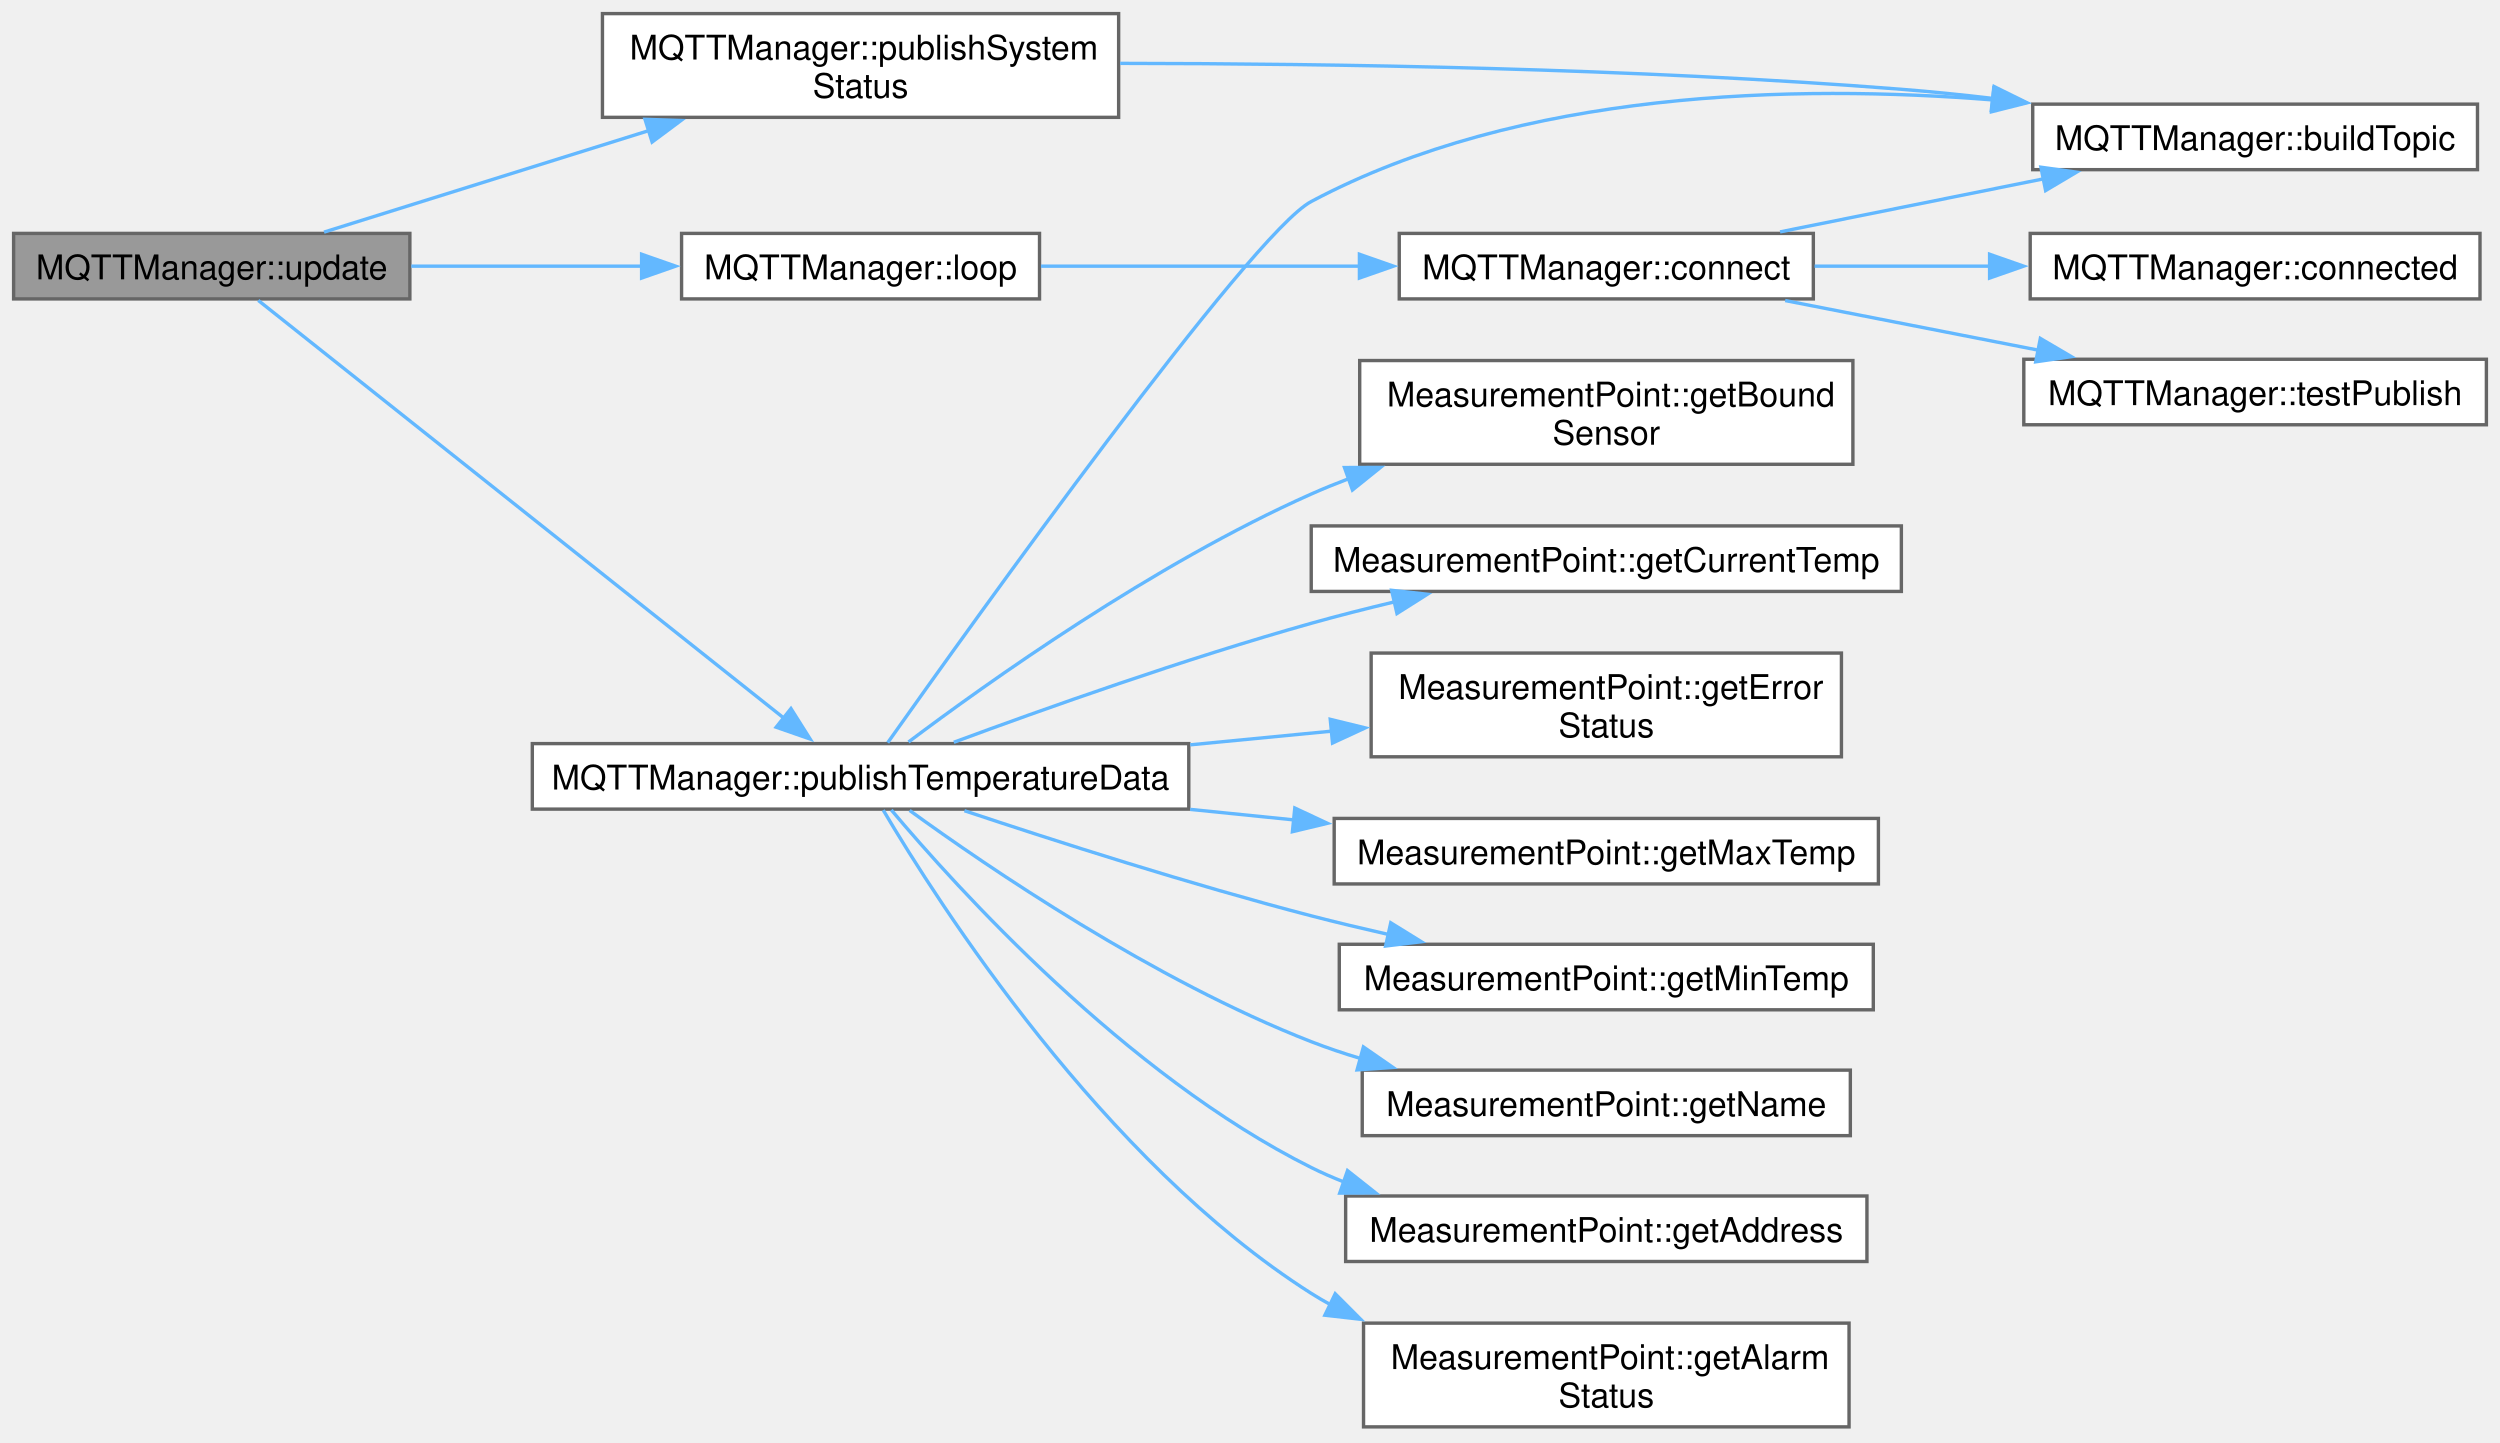
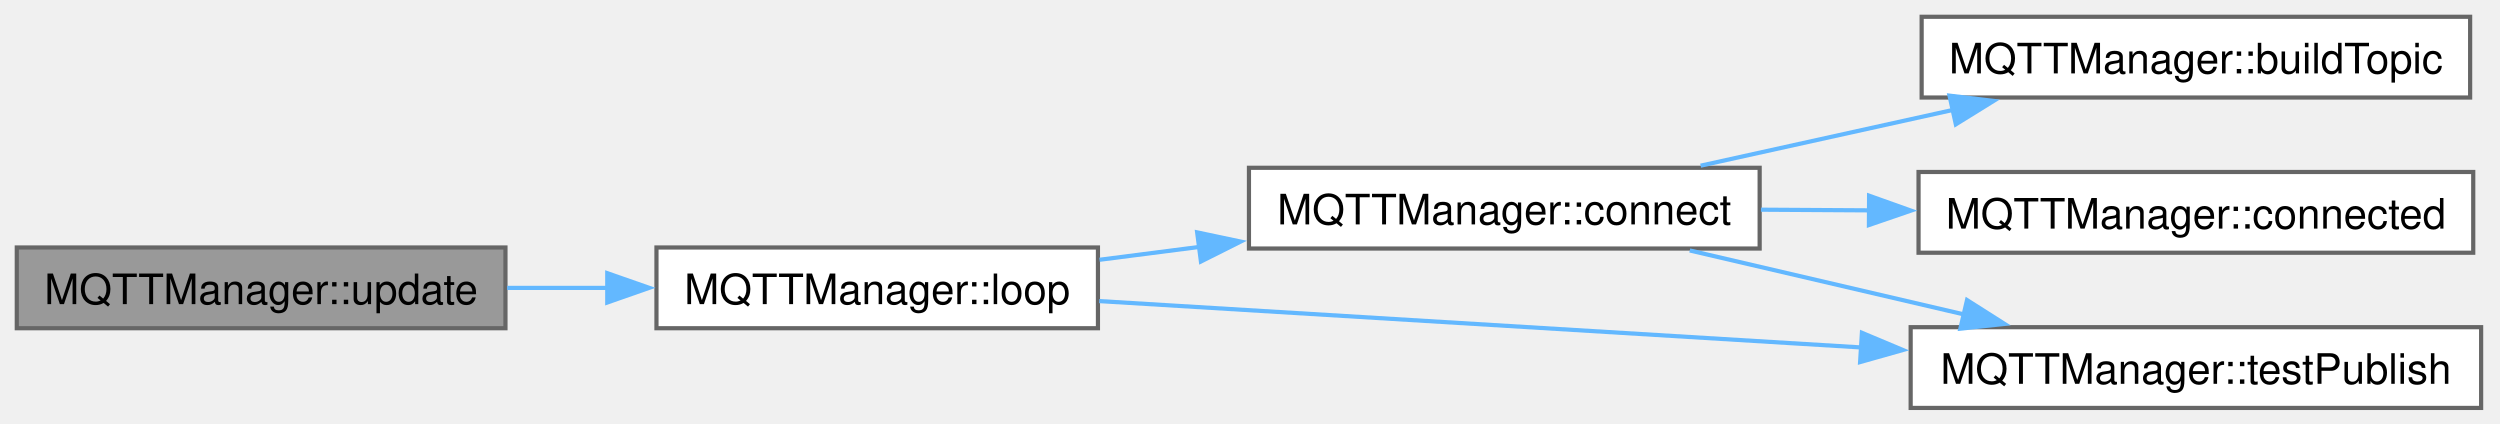
- <svg xmlns="http://www.w3.org/2000/svg" xmlns:xlink="http://www.w3.org/1999/xlink" width="735pt" height="424pt" viewBox="0.00 0.00 735.00 424.00">
-   <g id="graph0" class="graph" transform="scale(1 1) rotate(0) translate(4 419.5)">
+ <svg xmlns="http://www.w3.org/2000/svg" xmlns:xlink="http://www.w3.org/1999/xlink" width="596pt" height="101pt" viewBox="0.00 0.00 596.00 101.00">
+   <g id="graph0" class="graph" transform="scale(1 1) rotate(0) translate(4 97.25)">
    <g id="Node000001" class="node">
      <g id="a_Node000001">
        <a xlink:title="Main update function that handles connection and publishing.">
-           <polygon fill="#999999" stroke="#666666" points="116.5,-350.88 0,-350.88 0,-331.62 116.5,-331.62 116.5,-350.88" />
-           <text xml:space="preserve" text-anchor="middle" x="58.25" y="-337.38" font-family="Helvetica,sans-Serif" font-size="10.00">MQTTManager::update</text>
+           <polygon fill="#999999" stroke="#666666" points="116.5,-38.25 0,-38.25 0,-19 116.5,-19 116.5,-38.25" />
+           <text xml:space="preserve" text-anchor="middle" x="58.25" y="-24.75" font-family="Helvetica,sans-Serif" font-size="10.00">MQTTManager::update</text>
        </a>
      </g>
    </g>
    <g id="Node000002" class="node">
      <g id="a_Node000002">
        <a xlink:href="class_m_q_t_t_manager.html#a9266e647933501851b411b6d2a9a1f95" target="_top" xlink:title="Internal loop function for connection maintenance.">
-           <polygon fill="white" stroke="#666666" points="301.62,-350.88 196.38,-350.88 196.38,-331.62 301.62,-331.62 301.62,-350.88" />
-           <text xml:space="preserve" text-anchor="middle" x="249" y="-337.38" font-family="Helvetica,sans-Serif" font-size="10.00">MQTTManager::loop</text>
+           <polygon fill="white" stroke="#666666" points="257.75,-38.25 152.5,-38.25 152.5,-19 257.75,-19 257.75,-38.25" />
+           <text xml:space="preserve" text-anchor="middle" x="205.12" y="-24.75" font-family="Helvetica,sans-Serif" font-size="10.00">MQTTManager::loop</text>
        </a>
      </g>
    </g>
    <g id="edge1_Node000001_Node000002" class="edge">
      <g id="a_edge1_Node000001_Node000002">
        <a xlink:title=" ">
-           <path fill="none" stroke="#63b8ff" d="M116.91,-341.25C138.42,-341.25 162.94,-341.25 184.92,-341.25" />
-           <polygon fill="#63b8ff" stroke="#63b8ff" points="184.63,-344.75 194.63,-341.25 184.63,-337.75 184.63,-344.75" />
-         </a>
-       </g>
-     </g>
-     <g id="Node000007" class="node">
-       <g id="a_Node000007">
-         <a xlink:href="class_m_q_t_t_manager.html#a295b55db26948bad7c1849198cc6480e" target="_top" xlink:title="Publish system status.">
-           <polygon fill="white" stroke="#666666" points="324.88,-415.5 173.12,-415.5 173.12,-385 324.88,-385 324.88,-415.5" />
-           <text xml:space="preserve" text-anchor="start" x="181.12" y="-402" font-family="Helvetica,sans-Serif" font-size="10.00">MQTTManager::publishSystem</text>
-           <text xml:space="preserve" text-anchor="middle" x="249" y="-390.75" font-family="Helvetica,sans-Serif" font-size="10.00">Status</text>
-         </a>
-       </g>
-     </g>
-     <g id="edge6_Node000001_Node000007" class="edge">
-       <g id="a_edge6_Node000001_Node000007">
-         <a xlink:title=" ">
-           <path fill="none" stroke="#63b8ff" d="M91.27,-351.26C117.33,-359.4 154.88,-371.14 186.68,-381.08" />
-           <polygon fill="#63b8ff" stroke="#63b8ff" points="185.63,-384.42 196.22,-384.07 187.72,-377.74 185.63,-384.42" />
-         </a>
-       </g>
-     </g>
-     <g id="Node000008" class="node">
-       <g id="a_Node000008">
-         <a xlink:href="class_m_q_t_t_manager.html#abed500066c9485cb62ce17eb7c8ad197" target="_top" xlink:title="Publish temperature data.">
-           <polygon fill="white" stroke="#666666" points="345.5,-200.88 152.5,-200.88 152.5,-181.62 345.5,-181.62 345.5,-200.88" />
-           <text xml:space="preserve" text-anchor="middle" x="249" y="-187.38" font-family="Helvetica,sans-Serif" font-size="10.00">MQTTManager::publishTemperatureData</text>
-         </a>
-       </g>
-     </g>
-     <g id="edge8_Node000001_Node000008" class="edge">
-       <g id="a_edge8_Node000001_Node000008">
-         <a xlink:title=" ">
-           <path fill="none" stroke="#63b8ff" d="M71.93,-331.18C103.76,-305.88 187.33,-239.47 226.79,-208.11" />
-           <polygon fill="#63b8ff" stroke="#63b8ff" points="228.54,-211.18 234.19,-202.22 224.19,-205.7 228.54,-211.18" />
+           <path fill="none" stroke="#63b8ff" d="M116.92,-28.62C124.77,-28.62 132.86,-28.62 140.8,-28.62" />
+           <polygon fill="#63b8ff" stroke="#63b8ff" points="140.77,-32.13 150.77,-28.63 140.77,-25.13 140.77,-32.13" />
        </a>
      </g>
    </g>
    <g id="Node000003" class="node">
      <g id="a_Node000003">
        <a xlink:href="class_m_q_t_t_manager.html#a76a2bc2516afb2e3aa07b847f32f611e" target="_top" xlink:title="Connect to MQTT broker.">
-           <polygon fill="white" stroke="#666666" points="529.12,-350.88 407.38,-350.88 407.38,-331.62 529.12,-331.62 529.12,-350.88" />
-           <text xml:space="preserve" text-anchor="middle" x="468.25" y="-337.38" font-family="Helvetica,sans-Serif" font-size="10.00">MQTTManager::connect</text>
+           <polygon fill="white" stroke="#666666" points="415.5,-57.25 293.75,-57.25 293.75,-38 415.5,-38 415.5,-57.25" />
+           <text xml:space="preserve" text-anchor="middle" x="354.62" y="-43.75" font-family="Helvetica,sans-Serif" font-size="10.00">MQTTManager::connect</text>
        </a>
      </g>
    </g>
    <g id="edge2_Node000002_Node000003" class="edge">
      <g id="a_edge2_Node000002_Node000003">
        <a xlink:title=" ">
-           <path fill="none" stroke="#63b8ff" d="M302.04,-341.25C330.09,-341.25 365.12,-341.25 395.7,-341.25" />
-           <polygon fill="#63b8ff" stroke="#63b8ff" points="395.67,-344.75 405.67,-341.25 395.67,-337.75 395.67,-344.75" />
+           <path fill="none" stroke="#63b8ff" d="M258.13,-35.32C265.85,-36.32 273.92,-37.36 281.96,-38.39" />
+           <polygon fill="#63b8ff" stroke="#63b8ff" points="281.4,-41.85 291.77,-39.66 282.3,-34.91 281.4,-41.85" />
+         </a>
+       </g>
+     </g>
+     <g id="Node000006" class="node">
+       <g id="a_Node000006">
+         <a xlink:href="class_m_q_t_t_manager.html#a6d04009ffe15591e5faf9589e05787e0" target="_top" xlink:title="Test publish to configured test topic.">
+           <polygon fill="white" stroke="#666666" points="587.5,-19.25 451.5,-19.25 451.5,0 587.5,0 587.5,-19.25" />
+           <text xml:space="preserve" text-anchor="middle" x="519.5" y="-5.75" font-family="Helvetica,sans-Serif" font-size="10.00">MQTTManager::testPublish</text>
+         </a>
+       </g>
+     </g>
+     <g id="edge6_Node000002_Node000006" class="edge">
+       <g id="a_edge6_Node000002_Node000006">
+         <a xlink:title=" ">
+           <path fill="none" stroke="#63b8ff" d="M258.06,-25.47C307.56,-22.46 382.78,-17.88 439.67,-14.42" />
+           <polygon fill="#63b8ff" stroke="#63b8ff" points="439.88,-17.91 449.65,-13.81 439.45,-10.93 439.88,-17.91" />
        </a>
      </g>
    </g>
    <g id="Node000004" class="node">
      <g id="a_Node000004">
        <a xlink:href="class_m_q_t_t_manager.html#a542f100738a605efbd30b788835efd1d" target="_top" xlink:title="Build topic string based on configuration.">
-           <polygon fill="white" stroke="#666666" points="724.38,-388.88 593.62,-388.88 593.62,-369.62 724.38,-369.62 724.38,-388.88" />
-           <text xml:space="preserve" text-anchor="middle" x="659" y="-375.38" font-family="Helvetica,sans-Serif" font-size="10.00">MQTTManager::buildTopic</text>
+           <polygon fill="white" stroke="#666666" points="584.88,-93.25 454.12,-93.25 454.12,-74 584.88,-74 584.88,-93.25" />
+           <text xml:space="preserve" text-anchor="middle" x="519.5" y="-79.75" font-family="Helvetica,sans-Serif" font-size="10.00">MQTTManager::buildTopic</text>
        </a>
      </g>
    </g>
    <g id="edge3_Node000003_Node000004" class="edge">
      <g id="a_edge3_Node000003_Node000004">
        <a xlink:title=" ">
-           <path fill="none" stroke="#63b8ff" d="M519.34,-351.33C543.11,-356.12 571.73,-361.88 596.78,-366.92" />
-           <polygon fill="#63b8ff" stroke="#63b8ff" points="596.03,-370.34 606.52,-368.89 597.41,-363.48 596.03,-370.34" />
+           <path fill="none" stroke="#63b8ff" d="M401.43,-57.75C420.16,-61.89 442.02,-66.72 461.74,-71.08" />
+           <polygon fill="#63b8ff" stroke="#63b8ff" points="460.76,-74.45 471.28,-73.19 462.27,-67.61 460.76,-74.45" />
        </a>
      </g>
    </g>
    <g id="Node000005" class="node">
      <g id="a_Node000005">
        <a xlink:href="class_m_q_t_t_manager.html#ae409088b01e23cd804d8ad1ae21ac23f" target="_top" xlink:title=" ">
-           <polygon fill="white" stroke="#666666" points="725.12,-350.88 592.88,-350.88 592.88,-331.62 725.12,-331.62 725.12,-350.88" />
-           <text xml:space="preserve" text-anchor="middle" x="659" y="-337.38" font-family="Helvetica,sans-Serif" font-size="10.00">MQTTManager::connected</text>
+           <polygon fill="white" stroke="#666666" points="585.62,-56.25 453.38,-56.25 453.38,-37 585.62,-37 585.62,-56.25" />
+           <text xml:space="preserve" text-anchor="middle" x="519.5" y="-42.75" font-family="Helvetica,sans-Serif" font-size="10.00">MQTTManager::connected</text>
        </a>
      </g>
    </g>
    <g id="edge4_Node000003_Node000005" class="edge">
      <g id="a_edge4_Node000003_Node000005">
        <a xlink:title=" ">
-           <path fill="none" stroke="#63b8ff" d="M529.49,-341.25C545.95,-341.25 564.01,-341.25 581.26,-341.25" />
-           <polygon fill="#63b8ff" stroke="#63b8ff" points="580.94,-344.75 590.94,-341.25 580.94,-337.75 580.94,-344.75" />
-         </a>
-       </g>
-     </g>
-     <g id="Node000006" class="node">
-       <g id="a_Node000006">
-         <a xlink:href="class_m_q_t_t_manager.html#a6d04009ffe15591e5faf9589e05787e0" target="_top" xlink:title="Test publish to configured test topic.">
-           <polygon fill="white" stroke="#666666" points="727,-313.88 591,-313.88 591,-294.62 727,-294.62 727,-313.88" />
-           <text xml:space="preserve" text-anchor="middle" x="659" y="-300.38" font-family="Helvetica,sans-Serif" font-size="10.00">MQTTManager::testPublish</text>
+           <path fill="none" stroke="#63b8ff" d="M415.81,-47.26C424.25,-47.2 433.02,-47.15 441.72,-47.1" />
+           <polygon fill="#63b8ff" stroke="#63b8ff" points="441.59,-50.6 451.57,-47.04 441.55,-43.6 441.59,-50.6" />
        </a>
      </g>
    </g>
    <g id="edge5_Node000003_Node000006" class="edge">
      <g id="a_edge5_Node000003_Node000006">
        <a xlink:title=" ">
-           <path fill="none" stroke="#63b8ff" d="M520.83,-331.14C543.82,-326.63 571.11,-321.28 595.27,-316.55" />
-           <polygon fill="#63b8ff" stroke="#63b8ff" points="595.86,-320 605,-314.64 594.51,-313.13 595.86,-320" />
-         </a>
-       </g>
-     </g>
-     <g id="edge7_Node000007_Node000004" class="edge">
-       <g id="a_edge7_Node000007_Node000004">
-         <a xlink:title=" ">
-           <path fill="none" stroke="#63b8ff" d="M325.32,-400.87C387.13,-400.81 476.86,-399.44 555,-393.25 563.73,-392.56 572.85,-391.63 581.9,-390.57" />
-           <polygon fill="#63b8ff" stroke="#63b8ff" points="582.28,-394.05 591.78,-389.36 581.43,-387.1 582.28,-394.05" />
-         </a>
-       </g>
-     </g>
-     <g id="edge9_Node000008_Node000004" class="edge">
-       <g id="a_edge9_Node000008_Node000004">
-         <a xlink:title=" ">
-           <path fill="none" stroke="#63b8ff" d="M256.99,-201.16C281.59,-235.93 363.7,-350.77 381.5,-360.25 443.12,-393.05 523.7,-394.77 581.96,-390.11" />
-           <polygon fill="#63b8ff" stroke="#63b8ff" points="582.15,-393.61 591.8,-389.24 581.52,-386.64 582.15,-393.61" />
-         </a>
-       </g>
-     </g>
-     <g id="Node000009" class="node">
-       <g id="a_Node000009">
-         <a xlink:href="class_measurement_point.html#a7b74a18d86e0e545264a774aa2c31cad" target="_top" xlink:title="Get measurement point address.">
-           <polygon fill="white" stroke="#666666" points="544.88,-67.88 391.62,-67.88 391.62,-48.62 544.88,-48.62 544.88,-67.88" />
-           <text xml:space="preserve" text-anchor="middle" x="468.25" y="-54.38" font-family="Helvetica,sans-Serif" font-size="10.00">MeasurementPoint::getAddress</text>
-         </a>
-       </g>
-     </g>
-     <g id="edge10_Node000008_Node000009" class="edge">
-       <g id="a_edge10_Node000008_Node000009">
-         <a xlink:title=" ">
-           <path fill="none" stroke="#63b8ff" d="M258.05,-181.37C276.99,-158.84 326.95,-103.46 381.5,-76.25 384.6,-74.7 387.82,-73.29 391.13,-72" />
-           <polygon fill="#63b8ff" stroke="#63b8ff" points="392.17,-75.34 400.47,-68.77 389.88,-68.73 392.17,-75.34" />
-         </a>
-       </g>
-     </g>
-     <g id="Node000010" class="node">
-       <g id="a_Node000010">
-         <a xlink:href="class_measurement_point.html#a1421d744f7982e528a579da02adb1919" target="_top" xlink:title="Get alarm status bits.">
-           <polygon fill="white" stroke="#666666" points="539.62,-30.5 396.88,-30.5 396.88,0 539.62,0 539.62,-30.5" />
-           <text xml:space="preserve" text-anchor="start" x="404.88" y="-17" font-family="Helvetica,sans-Serif" font-size="10.00">MeasurementPoint::getAlarm</text>
-           <text xml:space="preserve" text-anchor="middle" x="468.25" y="-5.75" font-family="Helvetica,sans-Serif" font-size="10.00">Status</text>
-         </a>
-       </g>
-     </g>
-     <g id="edge11_Node000008_Node000010" class="edge">
-       <g id="a_edge11_Node000008_Node000010">
-         <a xlink:title=" ">
-           <path fill="none" stroke="#63b8ff" d="M255.67,-181.32C271.71,-154.17 320.21,-78.12 381.5,-39.25 383.36,-38.07 385.28,-36.95 387.24,-35.88" />
-           <polygon fill="#63b8ff" stroke="#63b8ff" points="388.55,-39.13 396.04,-31.63 385.51,-32.83 388.55,-39.13" />
-         </a>
-       </g>
-     </g>
-     <g id="Node000011" class="node">
-       <g id="a_Node000011">
-         <a xlink:href="class_measurement_point.html#a81c7ae93a9314344967d0f31c6fefe2f" target="_top" xlink:title="Get pointer to bound sensor.">
-           <polygon fill="white" stroke="#666666" points="540.75,-313.5 395.75,-313.5 395.75,-283 540.75,-283 540.75,-313.5" />
-           <text xml:space="preserve" text-anchor="start" x="403.75" y="-300" font-family="Helvetica,sans-Serif" font-size="10.00">MeasurementPoint::getBound</text>
-           <text xml:space="preserve" text-anchor="middle" x="468.25" y="-288.75" font-family="Helvetica,sans-Serif" font-size="10.00">Sensor</text>
-         </a>
-       </g>
-     </g>
-     <g id="edge12_Node000008_Node000011" class="edge">
-       <g id="a_edge12_Node000008_Node000011">
-         <a xlink:title=" ">
-           <path fill="none" stroke="#63b8ff" d="M263.09,-201.35C285.94,-218.54 335.11,-253.65 381.5,-274.25 385.07,-275.84 388.77,-277.34 392.54,-278.77" />
-           <polygon fill="#63b8ff" stroke="#63b8ff" points="391.28,-282.04 401.87,-282.08 393.62,-275.44 391.28,-282.04" />
-         </a>
-       </g>
-     </g>
-     <g id="Node000012" class="node">
-       <g id="a_Node000012">
-         <a xlink:href="class_measurement_point.html#aceaf14fde40bcd5331e5ea6a07d7dde8" target="_top" xlink:title="Get current temperature.">
-           <polygon fill="white" stroke="#666666" points="555,-264.88 381.5,-264.88 381.5,-245.62 555,-245.62 555,-264.88" />
-           <text xml:space="preserve" text-anchor="middle" x="468.25" y="-251.38" font-family="Helvetica,sans-Serif" font-size="10.00">MeasurementPoint::getCurrentTemp</text>
-         </a>
-       </g>
-     </g>
-     <g id="edge13_Node000008_Node000012" class="edge">
-       <g id="a_edge13_Node000008_Node000012">
-         <a xlink:title=" ">
-           <path fill="none" stroke="#63b8ff" d="M276.42,-201.27C302.78,-211.03 344.56,-225.87 381.5,-236.25 389.37,-238.46 397.71,-240.58 405.97,-242.55" />
-           <polygon fill="#63b8ff" stroke="#63b8ff" points="405.13,-245.95 415.66,-244.79 406.71,-239.13 405.13,-245.95" />
-         </a>
-       </g>
-     </g>
-     <g id="Node000013" class="node">
-       <g id="a_Node000013">
-         <a xlink:href="class_measurement_point.html#a3fb0693931f12190a7f96e5d6be51b51" target="_top" xlink:title="Get error status bits.">
-           <polygon fill="white" stroke="#666666" points="537.38,-227.5 399.12,-227.5 399.12,-197 537.38,-197 537.38,-227.5" />
-           <text xml:space="preserve" text-anchor="start" x="407.12" y="-214" font-family="Helvetica,sans-Serif" font-size="10.00">MeasurementPoint::getError</text>
-           <text xml:space="preserve" text-anchor="middle" x="468.25" y="-202.75" font-family="Helvetica,sans-Serif" font-size="10.00">Status</text>
-         </a>
-       </g>
-     </g>
-     <g id="edge14_Node000008_Node000013" class="edge">
-       <g id="a_edge14_Node000008_Node000013">
-         <a xlink:title=" ">
-           <path fill="none" stroke="#63b8ff" d="M345.92,-200.52C359.86,-201.87 374.09,-203.24 387.66,-204.56" />
-           <polygon fill="#63b8ff" stroke="#63b8ff" points="387.09,-208.02 397.38,-205.5 387.76,-201.05 387.09,-208.02" />
-         </a>
-       </g>
-     </g>
-     <g id="Node000014" class="node">
-       <g id="a_Node000014">
-         <a xlink:href="class_measurement_point.html#a8677e00e0be369d7874f4982990dc56d" target="_top" xlink:title="Get maximum recorded temperature.">
-           <polygon fill="white" stroke="#666666" points="548.25,-178.88 388.25,-178.88 388.25,-159.62 548.25,-159.62 548.25,-178.88" />
-           <text xml:space="preserve" text-anchor="middle" x="468.25" y="-165.38" font-family="Helvetica,sans-Serif" font-size="10.00">MeasurementPoint::getMaxTemp</text>
-         </a>
-       </g>
-     </g>
-     <g id="edge15_Node000008_Node000014" class="edge">
-       <g id="a_edge15_Node000008_Node000014">
-         <a xlink:title=" ">
-           <path fill="none" stroke="#63b8ff" d="M345.92,-181.54C356.08,-180.51 366.39,-179.46 376.48,-178.44" />
-           <polygon fill="#63b8ff" stroke="#63b8ff" points="376.67,-181.94 386.27,-177.45 375.97,-174.98 376.67,-181.94" />
-         </a>
-       </g>
-     </g>
-     <g id="Node000015" class="node">
-       <g id="a_Node000015">
-         <a xlink:href="class_measurement_point.html#adc31f012462c1623617d5f362bcb2c59" target="_top" xlink:title="Get minimum recorded temperature.">
-           <polygon fill="white" stroke="#666666" points="546.75,-141.88 389.75,-141.88 389.75,-122.62 546.75,-122.62 546.75,-141.88" />
-           <text xml:space="preserve" text-anchor="middle" x="468.25" y="-128.38" font-family="Helvetica,sans-Serif" font-size="10.00">MeasurementPoint::getMinTemp</text>
-         </a>
-       </g>
-     </g>
-     <g id="edge16_Node000008_Node000015" class="edge">
-       <g id="a_edge16_Node000008_Node000015">
-         <a xlink:title=" ">
-           <path fill="none" stroke="#63b8ff" d="M279.54,-181.15C306.04,-172.31 346.09,-159.46 381.5,-150.25 388.82,-148.35 396.53,-146.5 404.2,-144.77" />
-           <polygon fill="#63b8ff" stroke="#63b8ff" points="404.88,-148.2 413.89,-142.63 403.37,-141.37 404.88,-148.2" />
-         </a>
-       </g>
-     </g>
-     <g id="Node000016" class="node">
-       <g id="a_Node000016">
-         <a xlink:href="class_measurement_point.html#aa3a80d373c7609c7b178bf7353ffdd7a" target="_top" xlink:title="Get measurement point name.">
-           <polygon fill="white" stroke="#666666" points="540,-104.88 396.5,-104.88 396.5,-85.62 540,-85.62 540,-104.88" />
-           <text xml:space="preserve" text-anchor="middle" x="468.25" y="-91.38" font-family="Helvetica,sans-Serif" font-size="10.00">MeasurementPoint::getName</text>
-         </a>
-       </g>
-     </g>
-     <g id="edge17_Node000008_Node000016" class="edge">
-       <g id="a_edge17_Node000008_Node000016">
-         <a xlink:title=" ">
-           <path fill="none" stroke="#63b8ff" d="M263.43,-181.23C286.4,-164.57 335.24,-131.25 381.5,-113.25 386.17,-111.43 391.06,-109.78 396.04,-108.29" />
-           <polygon fill="#63b8ff" stroke="#63b8ff" points="396.84,-111.7 405.55,-105.67 394.98,-104.95 396.84,-111.7" />
+           <path fill="none" stroke="#63b8ff" d="M398.84,-37.54C418.9,-32.86 442.95,-27.25 464.21,-22.29" />
+           <polygon fill="#63b8ff" stroke="#63b8ff" points="464.94,-25.71 473.89,-20.03 463.35,-18.9 464.94,-25.71" />
        </a>
      </g>
    </g>
  </g>
</svg>
